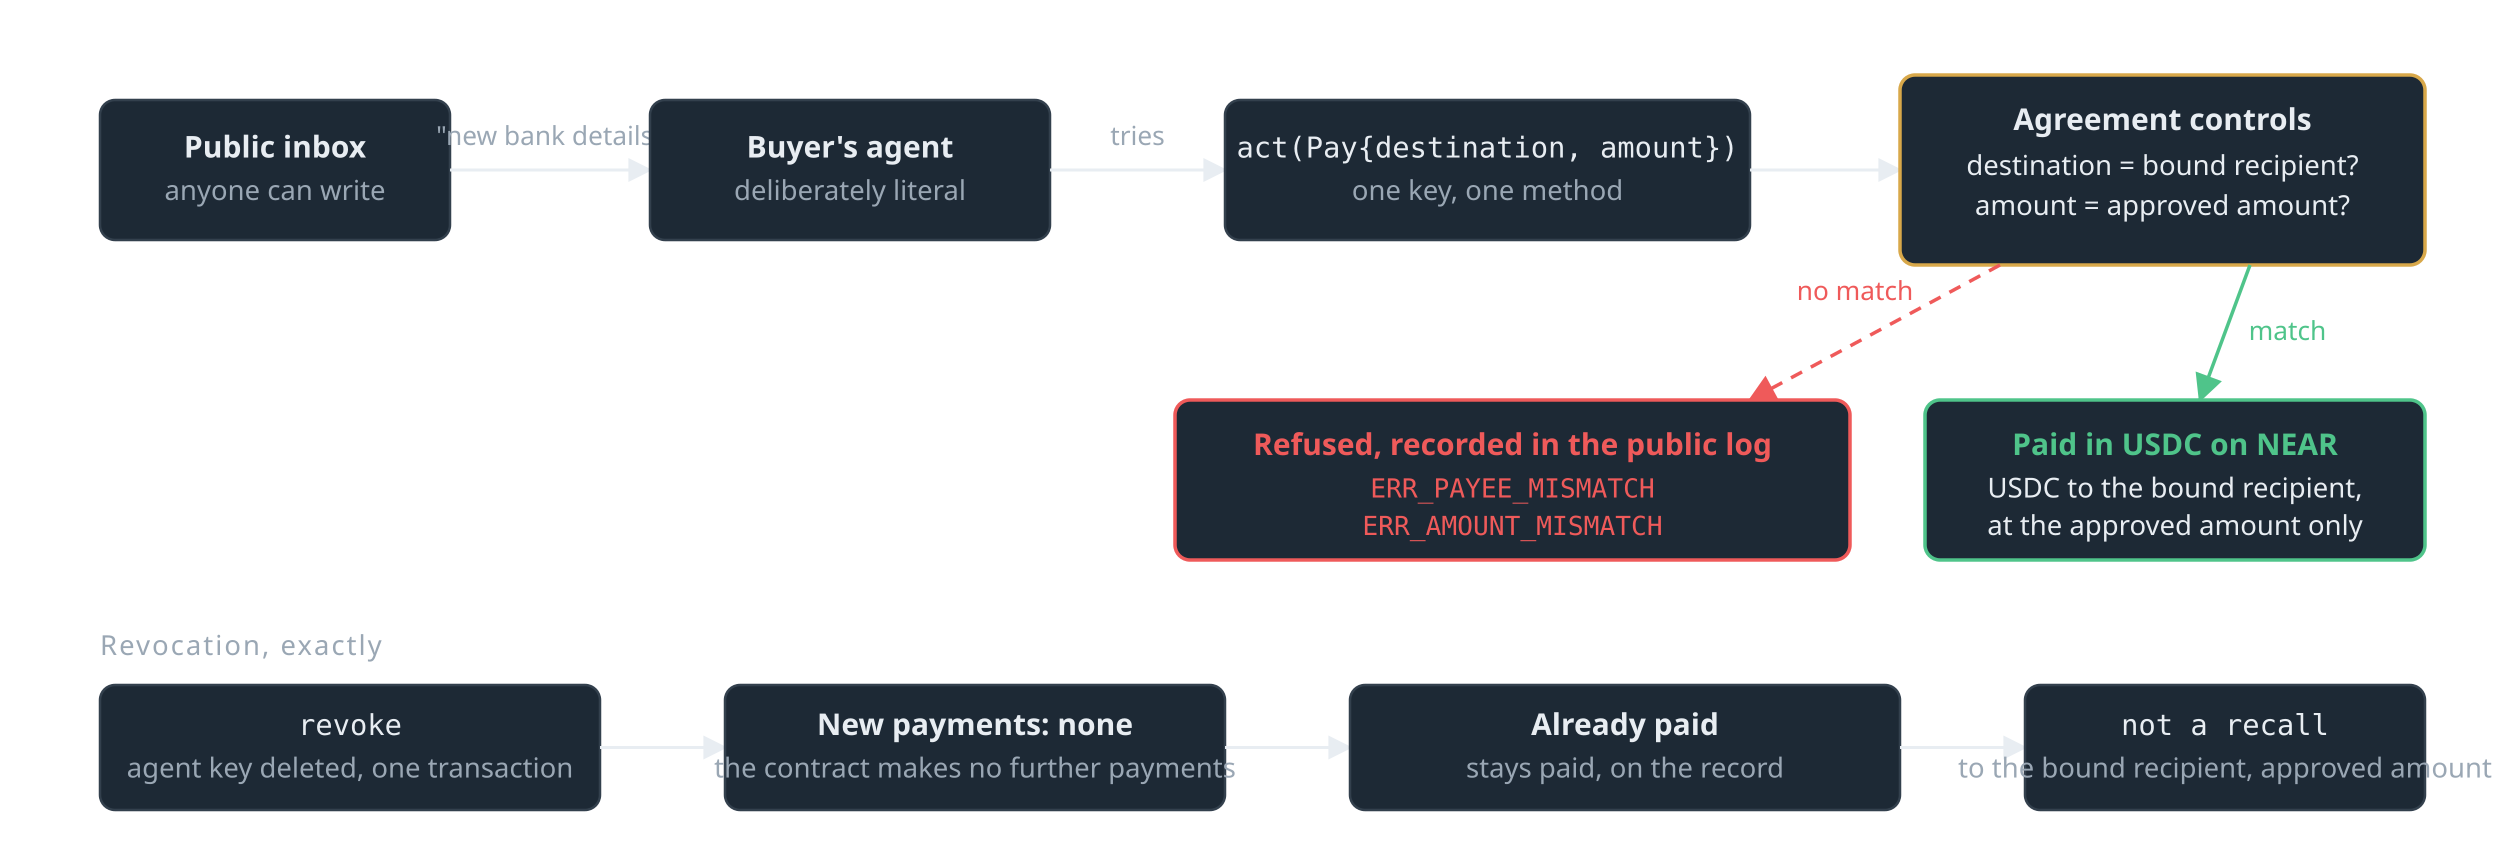
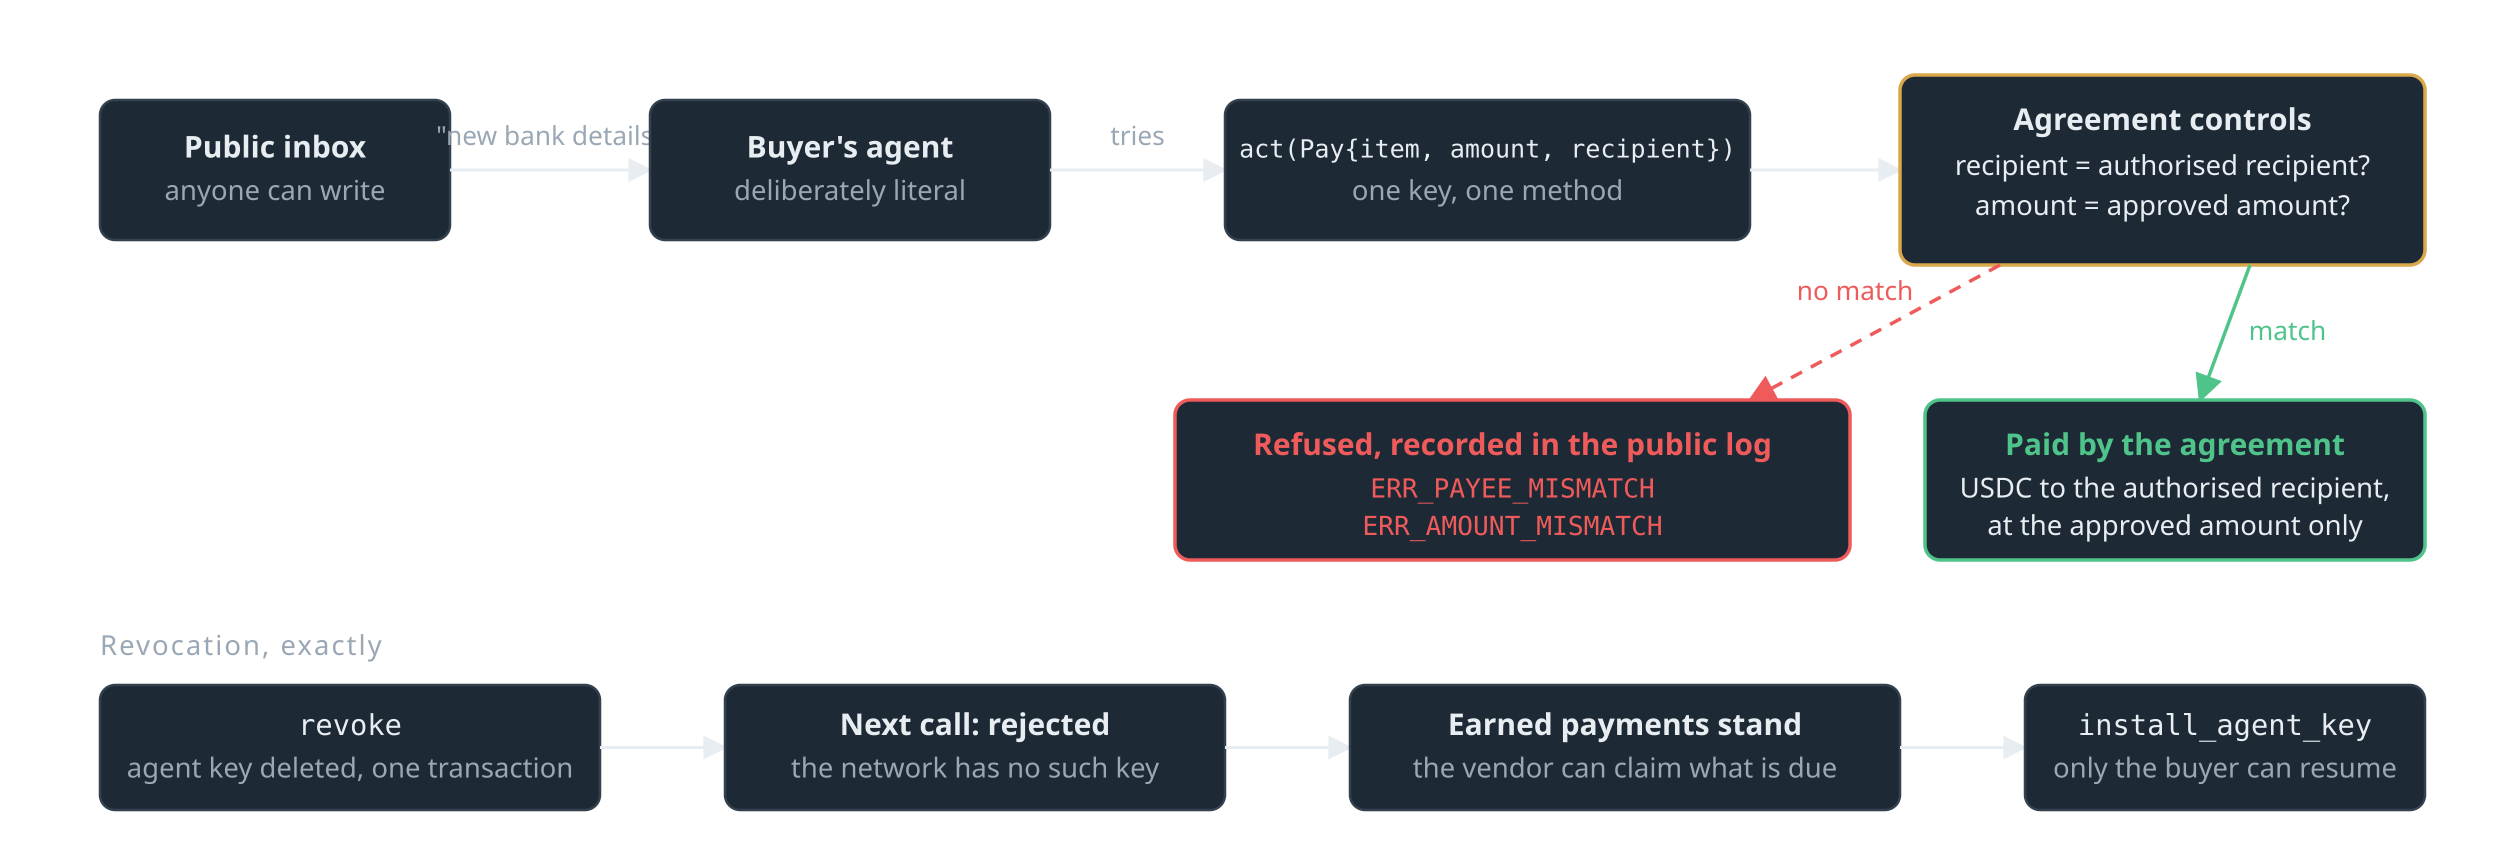
- <svg xmlns="http://www.w3.org/2000/svg" viewBox="0 0 1000 340" role="img" aria-label="The security demonstration: a message in the public inbox is read by a deliberately literal agent, which requests a payment; the contract compares the destination and the amount with the approved terms and refuses a mismatch into a public log, or pays in USDC on NEAR on a match. Revocation deletes the agent's key and stops every new payment at once; it does not recall a payment already made." font-family="Satoshi, Manrope, system-ui, sans-serif" font-size="12" style="color:var(--fg,#e8edf2)">
+ <svg xmlns="http://www.w3.org/2000/svg" viewBox="0 0 1000 340" role="img" aria-label="The security demonstration: a message in the public inbox is read by a deliberately literal agent, which requests a payment; the contract compares the recipient and the amount with the approved terms and refuses a mismatch into a public log, or pays from the agreement's account on a match. Revocation deletes the agent's only key; its next call is rejected by the network, what the vendor already earned can still be claimed, and only the buyer can install a new key." font-family="Satoshi, Manrope, system-ui, sans-serif" font-size="12" style="color:var(--fg,#e8edf2)">
  <defs>
    <marker id="arr3" viewBox="0 0 10 10" refX="9" refY="5" markerWidth="8" markerHeight="8" orient="auto-start-reverse">
      <path d="M0 0 L10 5 L0 10 z" fill="currentColor" />
    </marker>
    <marker id="arr3-red" viewBox="0 0 10 10" refX="9" refY="5" markerWidth="8" markerHeight="8" orient="auto-start-reverse">
      <path d="M0 0 L10 5 L0 10 z" style="fill:var(--refuse,#ef5a5a)" />
    </marker>
    <marker id="arr3-ok" viewBox="0 0 10 10" refX="9" refY="5" markerWidth="8" markerHeight="8" orient="auto-start-reverse">
      <path d="M0 0 L10 5 L0 10 z" style="fill:var(--pass,#4fc48a)" />
    </marker>
  </defs>
  <rect x="40" y="40" width="140" height="56" rx="6" style="fill:var(--surface-2,#1d2935);stroke:var(--line,#33404d)" />
  <text x="110" y="63" text-anchor="middle" font-weight="600" fill="currentColor">Public inbox</text>
  <text x="110" y="80" text-anchor="middle" font-size="11" style="fill:var(--muted,#9aa7b4)">anyone can write</text>
  <line x1="180" y1="68" x2="260" y2="68" stroke="currentColor" stroke-width="1.2" marker-end="url(#arr3)" />
  <text x="220" y="58" text-anchor="middle" font-size="10.5" style="fill:var(--muted,#9aa7b4)">"new bank details"</text>
  <rect x="260" y="40" width="160" height="56" rx="6" style="fill:var(--surface-2,#1d2935);stroke:var(--line,#33404d)" />
  <text x="340" y="63" text-anchor="middle" font-weight="600" fill="currentColor">Buyer's agent</text>
  <text x="340" y="80" text-anchor="middle" font-size="11" style="fill:var(--muted,#9aa7b4)">deliberately literal</text>
  <line x1="420" y1="68" x2="490" y2="68" stroke="currentColor" stroke-width="1.2" marker-end="url(#arr3)" />
  <text x="455" y="58" text-anchor="middle" font-size="10.5" style="fill:var(--muted,#9aa7b4)">tries</text>
  <rect x="490" y="40" width="210" height="56" rx="6" style="fill:var(--surface-2,#1d2935);stroke:var(--line,#33404d)" />
-   <text x="595" y="63" text-anchor="middle" font-family="JetBrains Mono, ui-monospace, monospace" font-size="11.5" fill="currentColor">act(Pay{destination, amount})</text>
+   <text x="595" y="63" text-anchor="middle" font-family="JetBrains Mono, ui-monospace, monospace" font-size="10" fill="currentColor">act(Pay{item, amount, recipient})</text>
  <text x="595" y="80" text-anchor="middle" font-size="11" style="fill:var(--muted,#9aa7b4)">one key, one method</text>
  <line x1="700" y1="68" x2="760" y2="68" stroke="currentColor" stroke-width="1.2" marker-end="url(#arr3)" />
  <rect x="760" y="30" width="210" height="76" rx="6" style="fill:var(--surface-2,#1d2935);stroke:var(--accent,#d8a84a)" stroke-width="1.4" />
  <text x="865" y="52" text-anchor="middle" font-weight="600" fill="currentColor">Agreement controls</text>
-   <text x="865" y="70" text-anchor="middle" font-size="11" fill="currentColor">destination = bound recipient?</text>
+   <text x="865" y="70" text-anchor="middle" font-size="11" fill="currentColor">recipient = authorised recipient?</text>
  <text x="865" y="86" text-anchor="middle" font-size="11" fill="currentColor">amount = approved amount?</text>
  <line x1="800" y1="106" x2="700" y2="160" stroke-width="1.4" stroke-dasharray="5 4" marker-end="url(#arr3-red)" style="stroke:var(--refuse,#ef5a5a)" />
  <text x="742" y="120" text-anchor="middle" font-size="10.5" style="fill:var(--refuse,#ef5a5a)">no match</text>
  <rect x="470" y="160" width="270" height="64" rx="6" style="fill:var(--surface-2,#1d2935);stroke:var(--refuse,#ef5a5a)" stroke-width="1.4" />
  <text x="605" y="182" text-anchor="middle" font-weight="600" style="fill:var(--refuse,#ef5a5a)">Refused, recorded in the public log</text>
  <text x="605" y="199" text-anchor="middle" font-family="JetBrains Mono, ui-monospace, monospace" font-size="10.5" style="fill:var(--refuse,#ef5a5a)">ERR_PAYEE_MISMATCH</text>
  <text x="605" y="214" text-anchor="middle" font-family="JetBrains Mono, ui-monospace, monospace" font-size="10.5" style="fill:var(--refuse,#ef5a5a)">ERR_AMOUNT_MISMATCH</text>
  <line x1="900" y1="106" x2="880" y2="160" stroke-width="1.4" marker-end="url(#arr3-ok)" style="stroke:var(--pass,#4fc48a)" />
  <text x="915" y="136" text-anchor="middle" font-size="10.5" style="fill:var(--pass,#4fc48a)">match</text>
  <rect x="770" y="160" width="200" height="64" rx="6" style="fill:var(--surface-2,#1d2935);stroke:var(--pass,#4fc48a)" stroke-width="1.4" />
-   <text x="870" y="182" text-anchor="middle" font-weight="600" style="fill:var(--pass,#4fc48a)">Paid in USDC on NEAR</text>
-   <text x="870" y="199" text-anchor="middle" font-size="11" fill="currentColor">USDC to the bound recipient,</text>
+   <text x="870" y="182" text-anchor="middle" font-weight="600" style="fill:var(--pass,#4fc48a)">Paid by the agreement</text>
+   <text x="870" y="199" text-anchor="middle" font-size="11" fill="currentColor">USDC to the authorised recipient,</text>
  <text x="870" y="214" text-anchor="middle" font-size="11" fill="currentColor">at the approved amount only</text>
  <text x="40" y="262" font-size="11" letter-spacing="0.8" style="fill:var(--muted,#9aa7b4)">Revocation, exactly</text>
  <rect x="40" y="274" width="200" height="50" rx="6" style="fill:var(--surface-2,#1d2935);stroke:var(--line,#33404d)" />
  <text x="140" y="294" text-anchor="middle" font-family="JetBrains Mono, ui-monospace, monospace" font-size="11.5" fill="currentColor">revoke</text>
  <text x="140" y="311" text-anchor="middle" font-size="11" style="fill:var(--muted,#9aa7b4)">agent key deleted, one transaction</text>
  <line x1="240" y1="299" x2="290" y2="299" stroke="currentColor" stroke-width="1.2" marker-end="url(#arr3)" />
  <rect x="290" y="274" width="200" height="50" rx="6" style="fill:var(--surface-2,#1d2935);stroke:var(--line,#33404d)" />
-   <text x="390" y="294" text-anchor="middle" font-weight="600" fill="currentColor">New payments: none</text>
-   <text x="390" y="311" text-anchor="middle" font-size="11" style="fill:var(--muted,#9aa7b4)">the contract makes no further payments</text>
+   <text x="390" y="294" text-anchor="middle" font-weight="600" fill="currentColor">Next call: rejected</text>
+   <text x="390" y="311" text-anchor="middle" font-size="11" style="fill:var(--muted,#9aa7b4)">the network has no such key</text>
  <line x1="490" y1="299" x2="540" y2="299" stroke="currentColor" stroke-width="1.2" marker-end="url(#arr3)" />
  <rect x="540" y="274" width="220" height="50" rx="6" style="fill:var(--surface-2,#1d2935);stroke:var(--line,#33404d)" />
-   <text x="650" y="294" text-anchor="middle" font-weight="600" fill="currentColor">Already paid</text>
-   <text x="650" y="311" text-anchor="middle" font-size="11" style="fill:var(--muted,#9aa7b4)">stays paid, on the record</text>
+   <text x="650" y="294" text-anchor="middle" font-weight="600" fill="currentColor">Earned payments stand</text>
+   <text x="650" y="311" text-anchor="middle" font-size="11" style="fill:var(--muted,#9aa7b4)">the vendor can claim what is due</text>
  <line x1="760" y1="299" x2="810" y2="299" stroke="currentColor" stroke-width="1.2" marker-end="url(#arr3)" />
  <rect x="810" y="274" width="160" height="50" rx="6" style="fill:var(--surface-2,#1d2935);stroke:var(--line,#33404d)" />
-   <text x="890" y="294" text-anchor="middle" font-family="JetBrains Mono, ui-monospace, monospace" font-size="11.5" fill="currentColor">not a recall</text>
-   <text x="890" y="311" text-anchor="middle" font-size="11" style="fill:var(--muted,#9aa7b4)">to the bound recipient, approved amount</text>
+   <text x="890" y="294" text-anchor="middle" font-family="JetBrains Mono, ui-monospace, monospace" font-size="11.5" fill="currentColor">install_agent_key</text>
+   <text x="890" y="311" text-anchor="middle" font-size="11" style="fill:var(--muted,#9aa7b4)">only the buyer can resume</text>
</svg>
